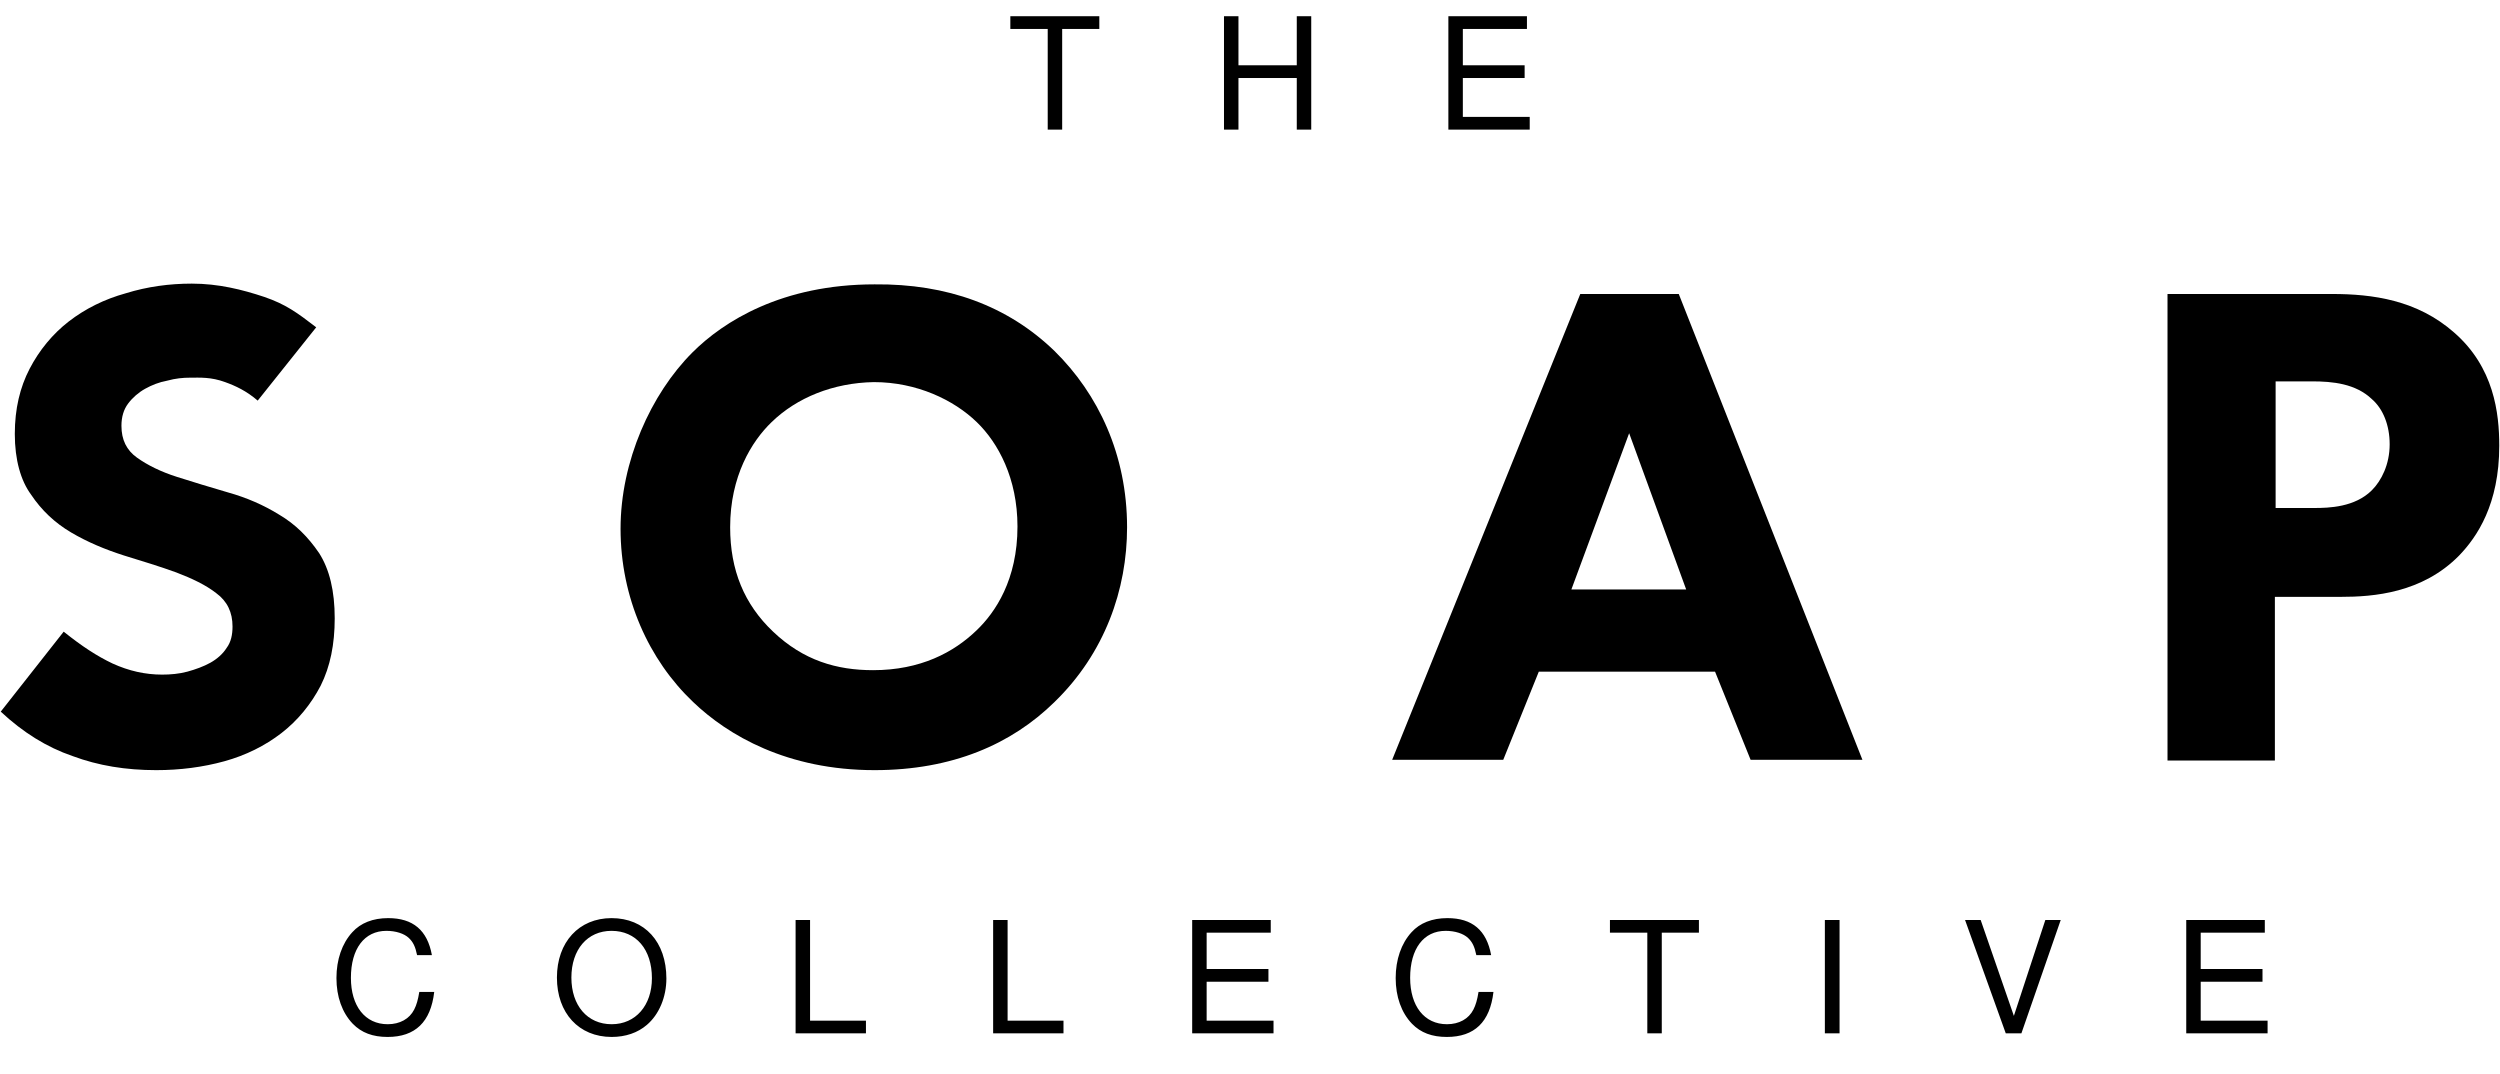
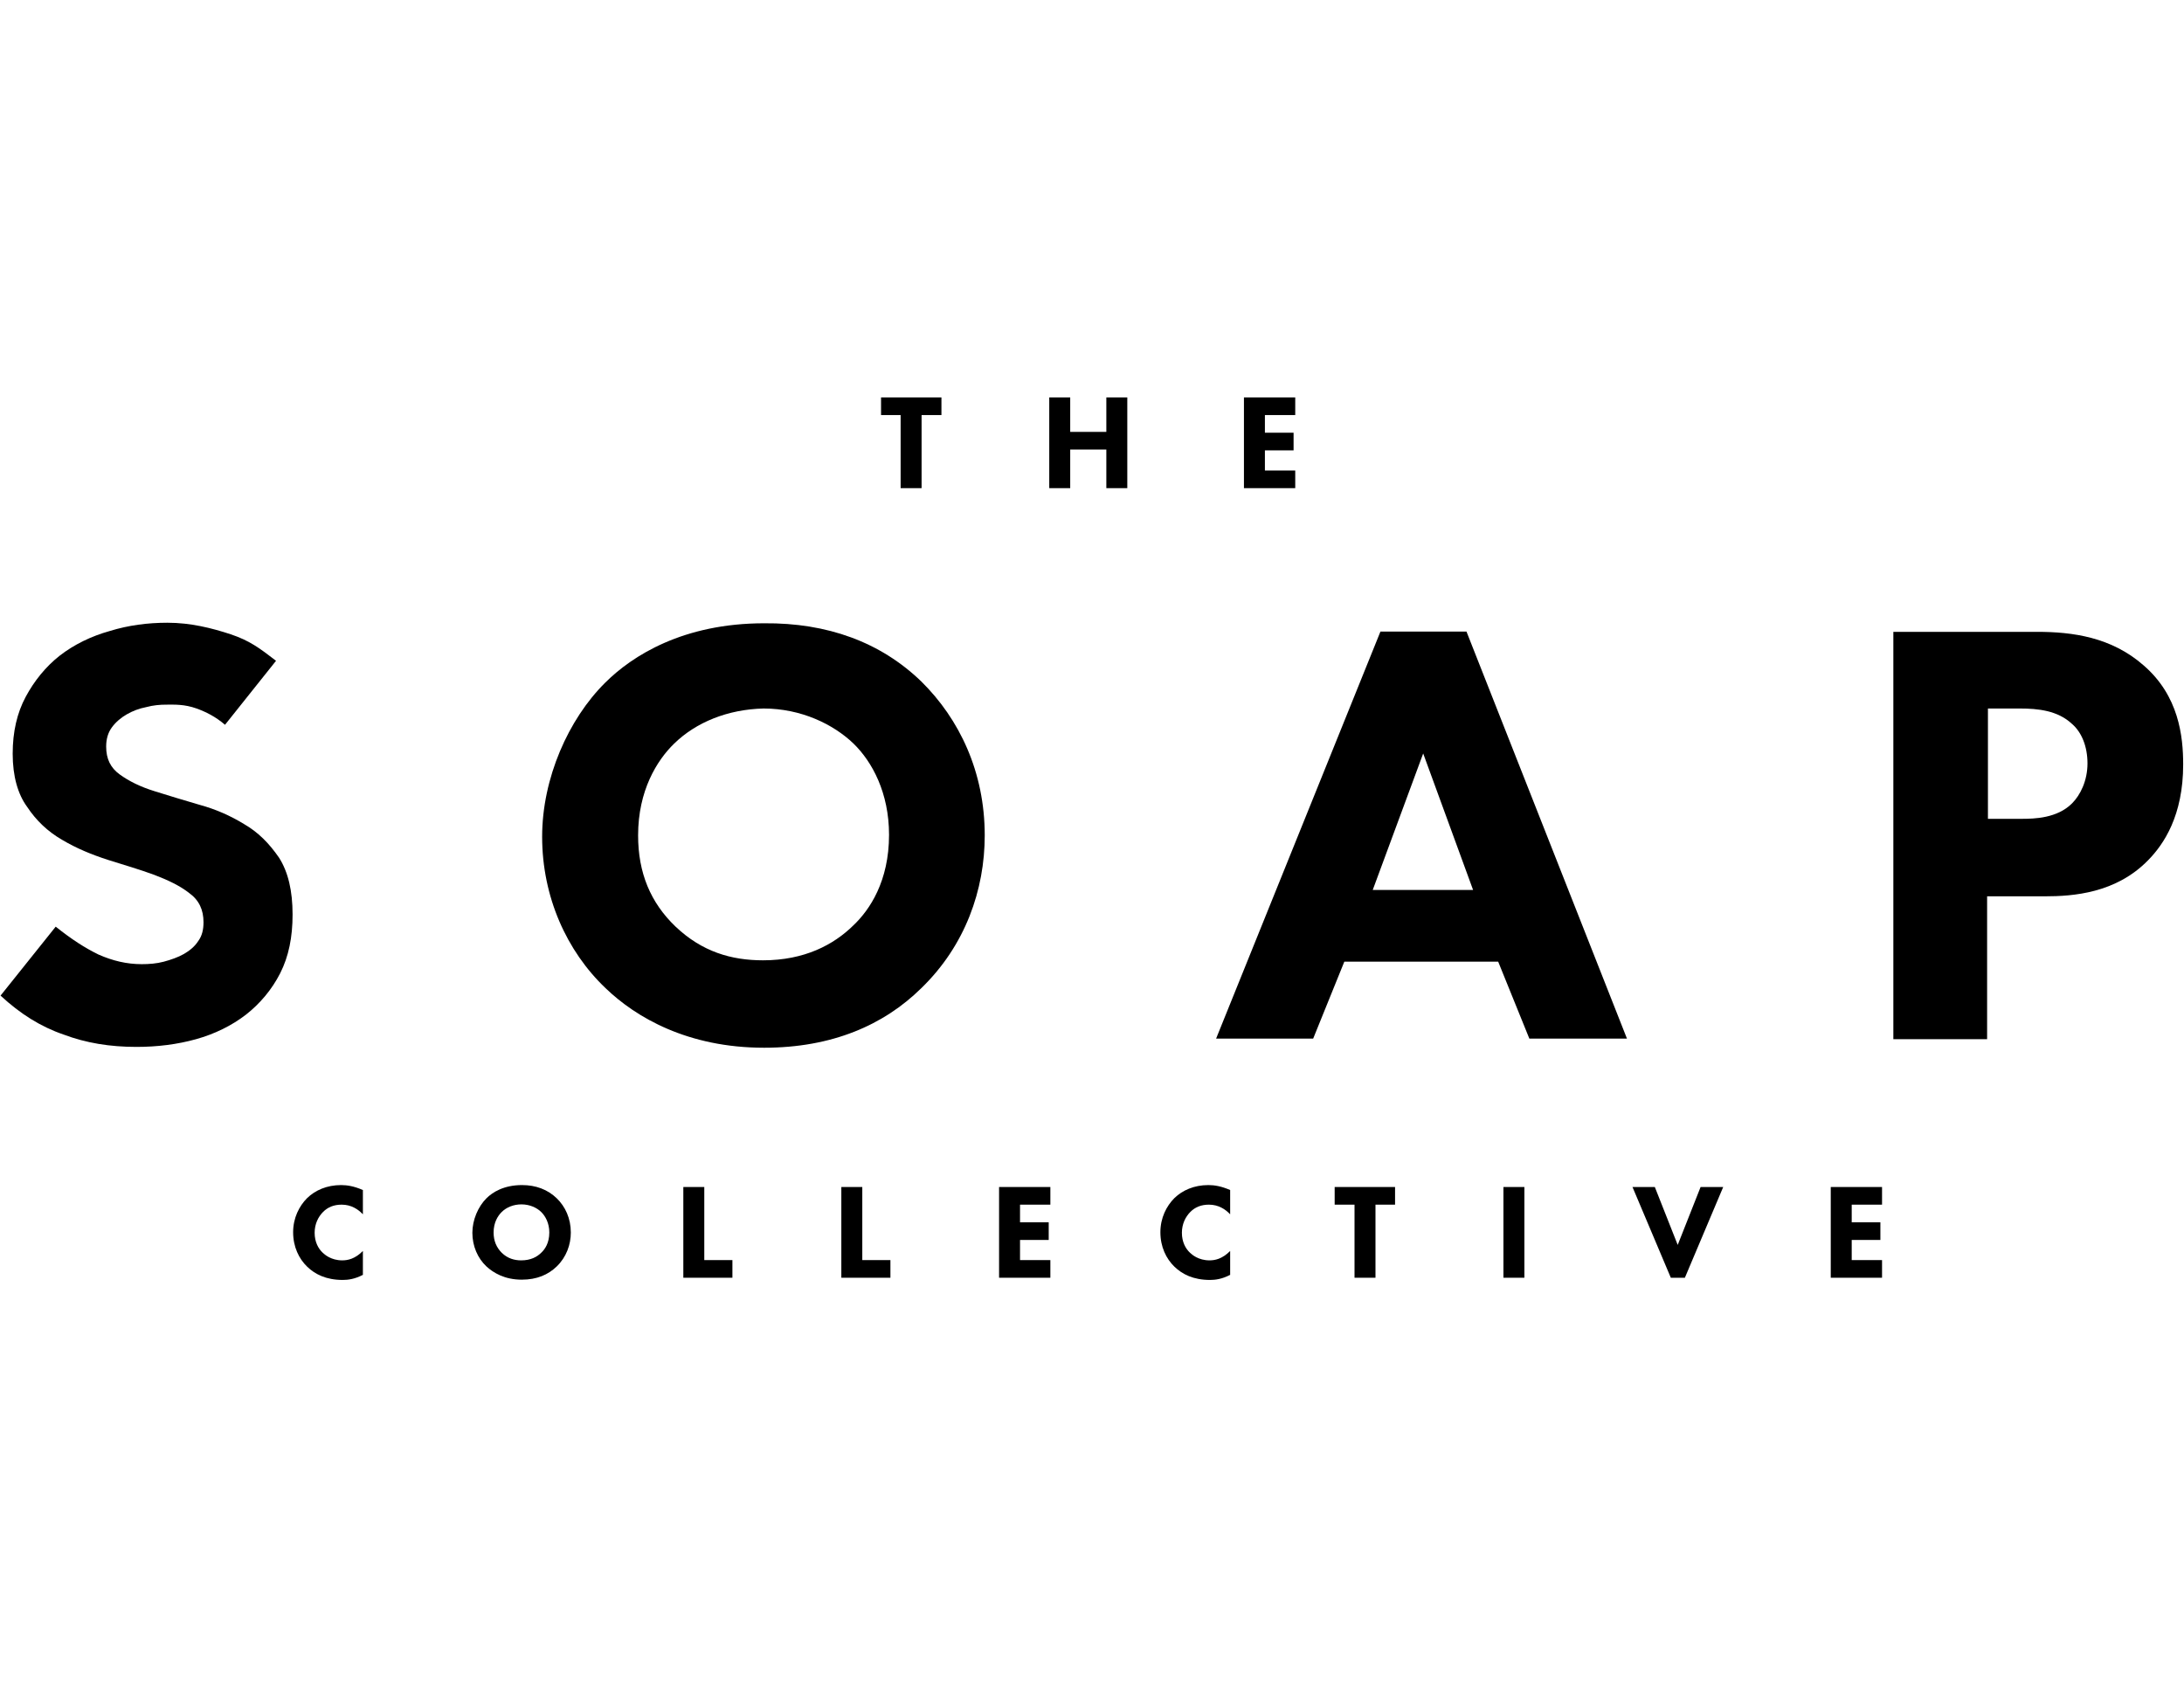
- <svg xmlns="http://www.w3.org/2000/svg" version="1.1" x="0px" y="0px" viewBox="0 0 337.6 145" enable-background="new 0 0 337.6 145" xml:space="preserve">
-   <g id="Layer_1">
+ <svg xmlns="http://www.w3.org/2000/svg" version="1.1" id="Layer_1" x="0px" y="0px" viewBox="0 0 792 612" enable-background="new 0 0 792 612" xml:space="preserve">
+   <g id="Layer_1_1_">
    <g>
-       <path d="M142.4 47.4c5.9 5.8 9.8 14 9.8 23.8c0 8.4-3 17-9.8 23.6c-5.8 5.7-13.8 9.2-24.3 9.2c-11.8 0-19.8-4.7-24.5-9.2 c-6-5.7-9.8-14.1-9.8-23.4c0-9.1 4.1-18.2 9.7-23.8c4.2-4.2 12.1-9.2 24.6-9.2C127.9 38.3 136.1 41.3 142.4 47.4z M104.2 57 c-2.7 2.6-5.6 7.3-5.6 14.2c0 5.8 1.9 10.4 5.8 14.1c4.1 3.9 8.6 5.2 13.5 5.2c6.4 0 10.9-2.4 14-5.4c2.5-2.4 5.5-6.8 5.5-14 c0-6.5-2.6-11.3-5.5-14.1c-3.1-3-8.1-5.4-13.9-5.4C112.5 51.7 107.6 53.7 104.2 57z" />
-       <path d="M231.6 90.7h-23.8l-4.8 11.9H188l25.4-62.9h13.3l24.8 62.9h-15.1L231.6 90.7z M227.7 79.6l-7.7-21.1l-7.8 21.1H227.7z" />
-       <path d="M314.9 39.7c5.5 0 11.5 0.8 16.5 5.2c5.4 4.7 6.1 10.9 6.1 15.3c0 7.9-3 12.3-5.4 14.8c-5 5.1-11.6 5.6-16 5.6h-8.9v22.1 h-14.5V39.7H314.9z M307.3 68.6h5.2c2 0 5.5-0.1 7.8-2.4c1.3-1.3 2.4-3.5 2.4-6.2c0-2.6-0.9-4.8-2.4-6.1c-2.2-2.1-5.3-2.4-8.1-2.4 h-4.9V68.6z" />
+       <path d="M334.1,247.1c13.8,13.6,23,32.8,23,55.8c0,19.7-7,39.9-23,55.4c-13.6,13.4-32.4,21.6-57,21.6c-27.7,0-46.5-11-57.5-21.6    c-14.1-13.4-23-33.1-23-54.9c0-21.3,9.6-42.7,22.8-55.8c9.9-9.9,28.4-21.6,57.7-21.6C300,225.8,319.3,232.8,334.1,247.1z     M244.5,269.6c-6.3,6.1-13.1,17.1-13.1,33.3c0,13.6,4.5,24.4,13.6,33.1c9.6,9.1,20.2,12.2,31.7,12.2c15,0,25.6-5.6,32.8-12.7    c5.9-5.6,12.9-16,12.9-32.8c0-15.2-6.1-26.5-12.9-33.1c-7.3-7-19-12.7-32.6-12.7C263.9,257.2,252.4,261.9,244.5,269.6z" />
+       <path d="M543.3,348.7h-55.8l-11.3,27.9H441l59.6-147.6h31.2L590,376.6h-35.4L543.3,348.7z M534.2,322.7l-18.1-49.5l-18.3,49.5    H534.2z" />
+       <path d="M738.7,229.1c12.9,0,27,1.9,38.7,12.2c12.7,11,14.3,25.6,14.3,35.9c0,18.5-7,28.9-12.7,34.7c-11.7,12-27.2,13.1-37.5,13.1    h-20.9v51.8h-34V229.1H738.7z M720.9,296.9h12.2c4.7,0,12.9-0.2,18.3-5.6c3-3,5.6-8.2,5.6-14.5c0-6.1-2.1-11.3-5.6-14.3    c-5.2-4.9-12.4-5.6-19-5.6h-11.5V296.9z" />
      <g>
-         <path d="M34.8 54.1c-1.5-1.3-3-2-4.4-2.5C28.5 50.9 27 51 25.7 51c-1 0-2 0.1-3.1 0.4c-1.1 0.2-2.1 0.6-3 1.1 c-0.9 0.5-1.7 1.2-2.3 2c-0.6 0.8-0.9 1.8-0.9 3c0 1.9 0.7 3.3 2.1 4.3c1.4 1 3.2 1.9 5.4 2.6c2.2 0.7 4.5 1.4 6.9 2.1 c2.5 0.7 4.8 1.7 6.9 3c2.2 1.3 3.9 3 5.4 5.2c1.4 2.2 2.1 5.1 2.1 8.8c0 3.5-0.6 6.5-1.9 9.1C42 95.1 40.2 97.3 38 99 c-2.2 1.7-4.8 3-7.7 3.8c-2.9 0.8-6 1.2-9.2 1.2c-4.1 0-7.8-0.6-11.3-1.9c-3.5-1.2-6.7-3.2-9.7-6l8.5-10.8c2.5 2 4.5 3.3 6.6 4.3 c2.2 1 4.4 1.5 6.7 1.5c1.1 0 2.3-0.1 3.4-0.4c1.1-0.3 2.2-0.7 3.1-1.2c0.9-0.5 1.7-1.2 2.2-2c0.6-0.8 0.8-1.8 0.8-2.9 c0-1.9-0.7-3.4-2.2-4.5c-1.4-1.1-3.3-2-5.4-2.8c-2.2-0.8-4.5-1.5-7.1-2.3c-2.5-0.8-4.9-1.8-7.1-3.1c-2.2-1.3-4-3-5.4-5.1 C2.8 64.9 2 62.1 2 58.6c0-3.4 0.7-6.3 2-8.8c1.3-2.5 3.1-4.7 5.3-6.4c2.2-1.7 4.8-3 7.7-3.8c2.9-0.9 5.9-1.3 8.9-1.3 c3.6 0 6.8 0.8 9.8 1.8c2.9 1 4.4 2.1 7 4.1L34.8 54.1z" />
+         <path d="M81.6,262.8c-3.5-3-7-4.7-10.3-5.9c-4.5-1.6-8-1.4-11-1.4c-2.3,0-4.7,0.2-7.3,0.9c-2.6,0.5-4.9,1.4-7,2.6     c-2.1,1.2-4,2.8-5.4,4.7c-1.4,1.9-2.1,4.2-2.1,7c0,4.5,1.6,7.7,4.9,10.1s7.5,4.5,12.7,6.1s10.6,3.3,16.2,4.9     c5.9,1.6,11.3,4,16.2,7c5.2,3,9.1,7,12.7,12.2c3.3,5.2,4.9,12,4.9,20.6c0,8.2-1.4,15.2-4.5,21.3c-3,5.9-7.3,11-12.4,15     c-5.2,4-11.3,7-18.1,8.9c-6.8,1.9-14.1,2.8-21.6,2.8c-9.6,0-18.3-1.4-26.5-4.5c-8.2-2.8-15.7-7.5-22.8-14.1L20.2,336     c5.9,4.7,10.6,7.7,15.5,10.1c5.2,2.3,10.3,3.5,15.7,3.5c2.6,0,5.4-0.2,8-0.9c2.6-0.7,5.2-1.6,7.3-2.8c2.1-1.2,4-2.8,5.2-4.7     c1.4-1.9,1.9-4.2,1.9-6.8c0-4.5-1.6-8-5.2-10.6c-3.3-2.6-7.7-4.7-12.7-6.6c-5.2-1.9-10.6-3.5-16.7-5.4     c-5.9-1.9-11.5-4.2-16.7-7.3c-5.2-3-9.4-7-12.7-12c-3.3-4.5-5.2-11-5.2-19.2c0-8,1.6-14.8,4.7-20.6s7.3-11,12.4-15     c5.2-4,11.3-7,18.1-8.9c6.8-2.1,13.8-3,20.9-3c8.4,0,16,1.9,23,4.2c6.8,2.3,10.3,4.9,16.4,9.6L81.6,262.8z" />
      </g>
    </g>
  </g>
  <g id="Layer_4_copy">
-     <text transform="matrix(1 0 0 1 135.9989 17.5034)" font-family="'FuturaPT-Heavy', Helvetica" font-size="21" letter-spacing="15">THE</text>
-     <text transform="matrix(1 0 0 1 44.418 139.5454)" font-family="'FuturaPT-Heavy', Helvetica" font-size="21" letter-spacing="15">COLLECTIVE</text>
+     <g enable-background="new    ">
+       <path d="M334.2,150.5V177h-7.6v-26.5h-7.1v-6.4h21.9v6.4H334.2z" />
+       <path d="M388.1,156.6h13.1v-12.5h7.6V177h-7.6V163h-13.1V177h-7.6v-32.9h7.6V156.6z" />
+       <path d="M469.7,150.5h-11v6.4h10.4v6.4h-10.4v7.3h11v6.4h-18.6v-32.9h18.6V150.5z" />
+     </g>
+     <g enable-background="new    ">
+       <path d="M131.5,462.3c-2.9,1.5-5.3,1.8-7.2,1.8c-6.1,0-10.1-2.1-12.9-4.8c-3-2.9-5.1-7.2-5.1-12.5c0-5.2,2.2-9.5,5.1-12.4    c2.9-2.8,7.1-4.7,12.3-4.7c2.2,0,4.7,0.4,7.9,1.8v8.8c-1.7-1.8-4.2-3.5-7.7-3.5c-2.8,0-5,0.9-6.7,2.6c-1.8,1.8-3.1,4.4-3.1,7.6    c0,3.4,1.4,5.8,2.9,7.2c0.7,0.7,3.1,2.8,7.1,2.8c2,0,4.6-0.5,7.5-3.4V462.3z" />
+       <path d="M201.9,434.5c3.1,3,5.1,7.3,5.1,12.4c0,4.4-1.6,8.9-5.1,12.3c-3.1,3-7.2,4.8-12.7,4.8c-6.2,0-10.3-2.5-12.8-4.8    c-3.2-3-5.1-7.4-5.1-12.2c0-4.7,2.1-9.5,5.1-12.5c2.2-2.2,6.3-4.8,12.9-4.8C194.3,429.7,198.6,431.3,201.9,434.5z M181.9,439.5    c-1.4,1.4-2.9,3.8-2.9,7.4c0,3,1,5.4,3,7.4c2.1,2,4.5,2.7,7,2.7c3.4,0,5.7-1.2,7.3-2.8c1.3-1.2,2.9-3.5,2.9-7.3    c0-3.4-1.4-5.9-2.9-7.4c-1.6-1.6-4.2-2.8-7.2-2.8C186.3,436.7,183.7,437.7,181.9,439.5z" />
+       <path d="M255.4,430.4v26.5h10.2v6.4h-17.8v-32.9H255.4z" />
+       <path d="M312.7,430.4v26.5h10.2v6.4h-17.8v-32.9H312.7z" />
+       <path d="M380.9,436.8h-11v6.4h10.4v6.4h-10.4v7.3h11v6.4h-18.6v-32.9h18.6V436.8z" />
+       <path d="M446,462.3c-2.9,1.5-5.3,1.8-7.2,1.8c-6.1,0-10.1-2.1-12.9-4.8c-3-2.9-5.1-7.2-5.1-12.5c0-5.2,2.2-9.5,5.1-12.4    c2.9-2.8,7.1-4.7,12.3-4.7c2.2,0,4.7,0.4,7.9,1.8v8.8c-1.7-1.8-4.2-3.5-7.7-3.5c-2.8,0-5,0.9-6.7,2.6c-1.8,1.8-3.1,4.4-3.1,7.6    c0,3.4,1.4,5.8,2.9,7.2c0.7,0.7,3.1,2.8,7.1,2.8c2,0,4.6-0.5,7.5-3.4V462.3z" />
+       <path d="M498.8,436.8v26.5h-7.6v-26.5H484v-6.4h21.9v6.4H498.8z" />
+       <path d="M552.8,430.4v32.9h-7.6v-32.9H552.8z" />
+       <path d="M600.1,430.4l8.3,21l8.3-21h8.2L611,463.3h-5.1l-13.9-32.9H600.1z" />
+       <path d="M682.5,436.8h-11v6.4h10.4v6.4h-10.4v7.3h11v6.4h-18.6v-32.9h18.6V436.8z" />
+     </g>
  </g>
</svg>
